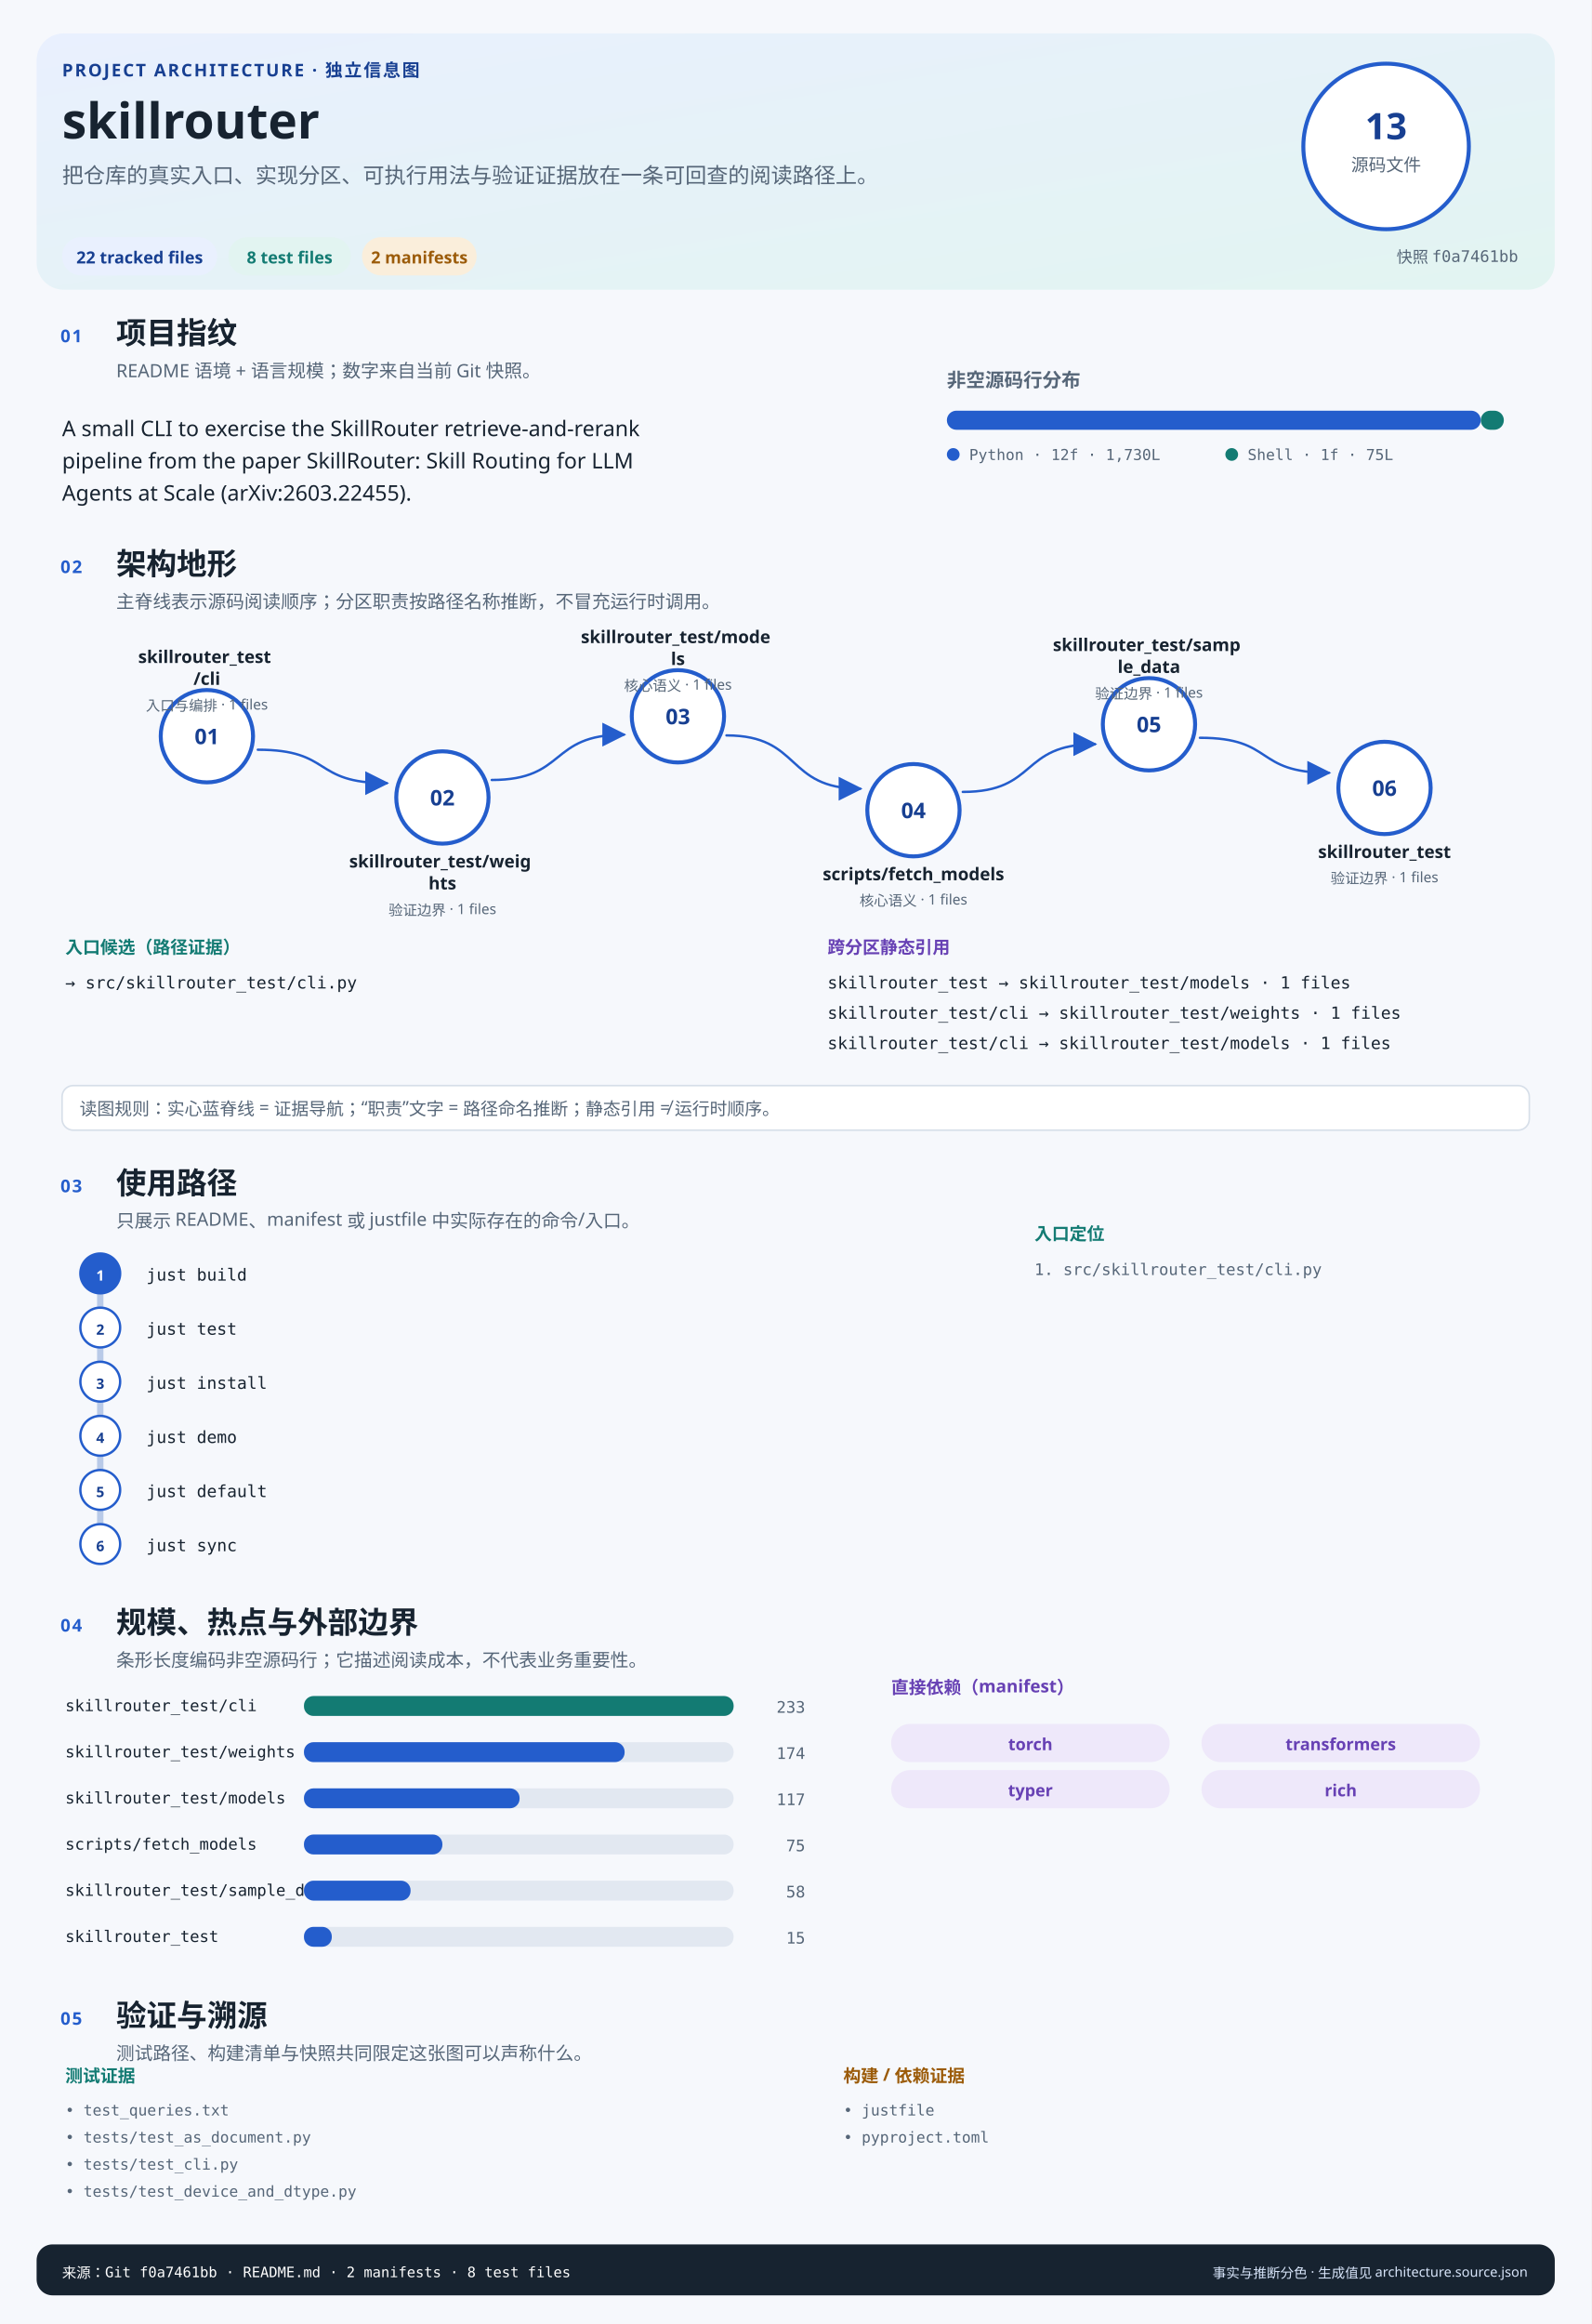
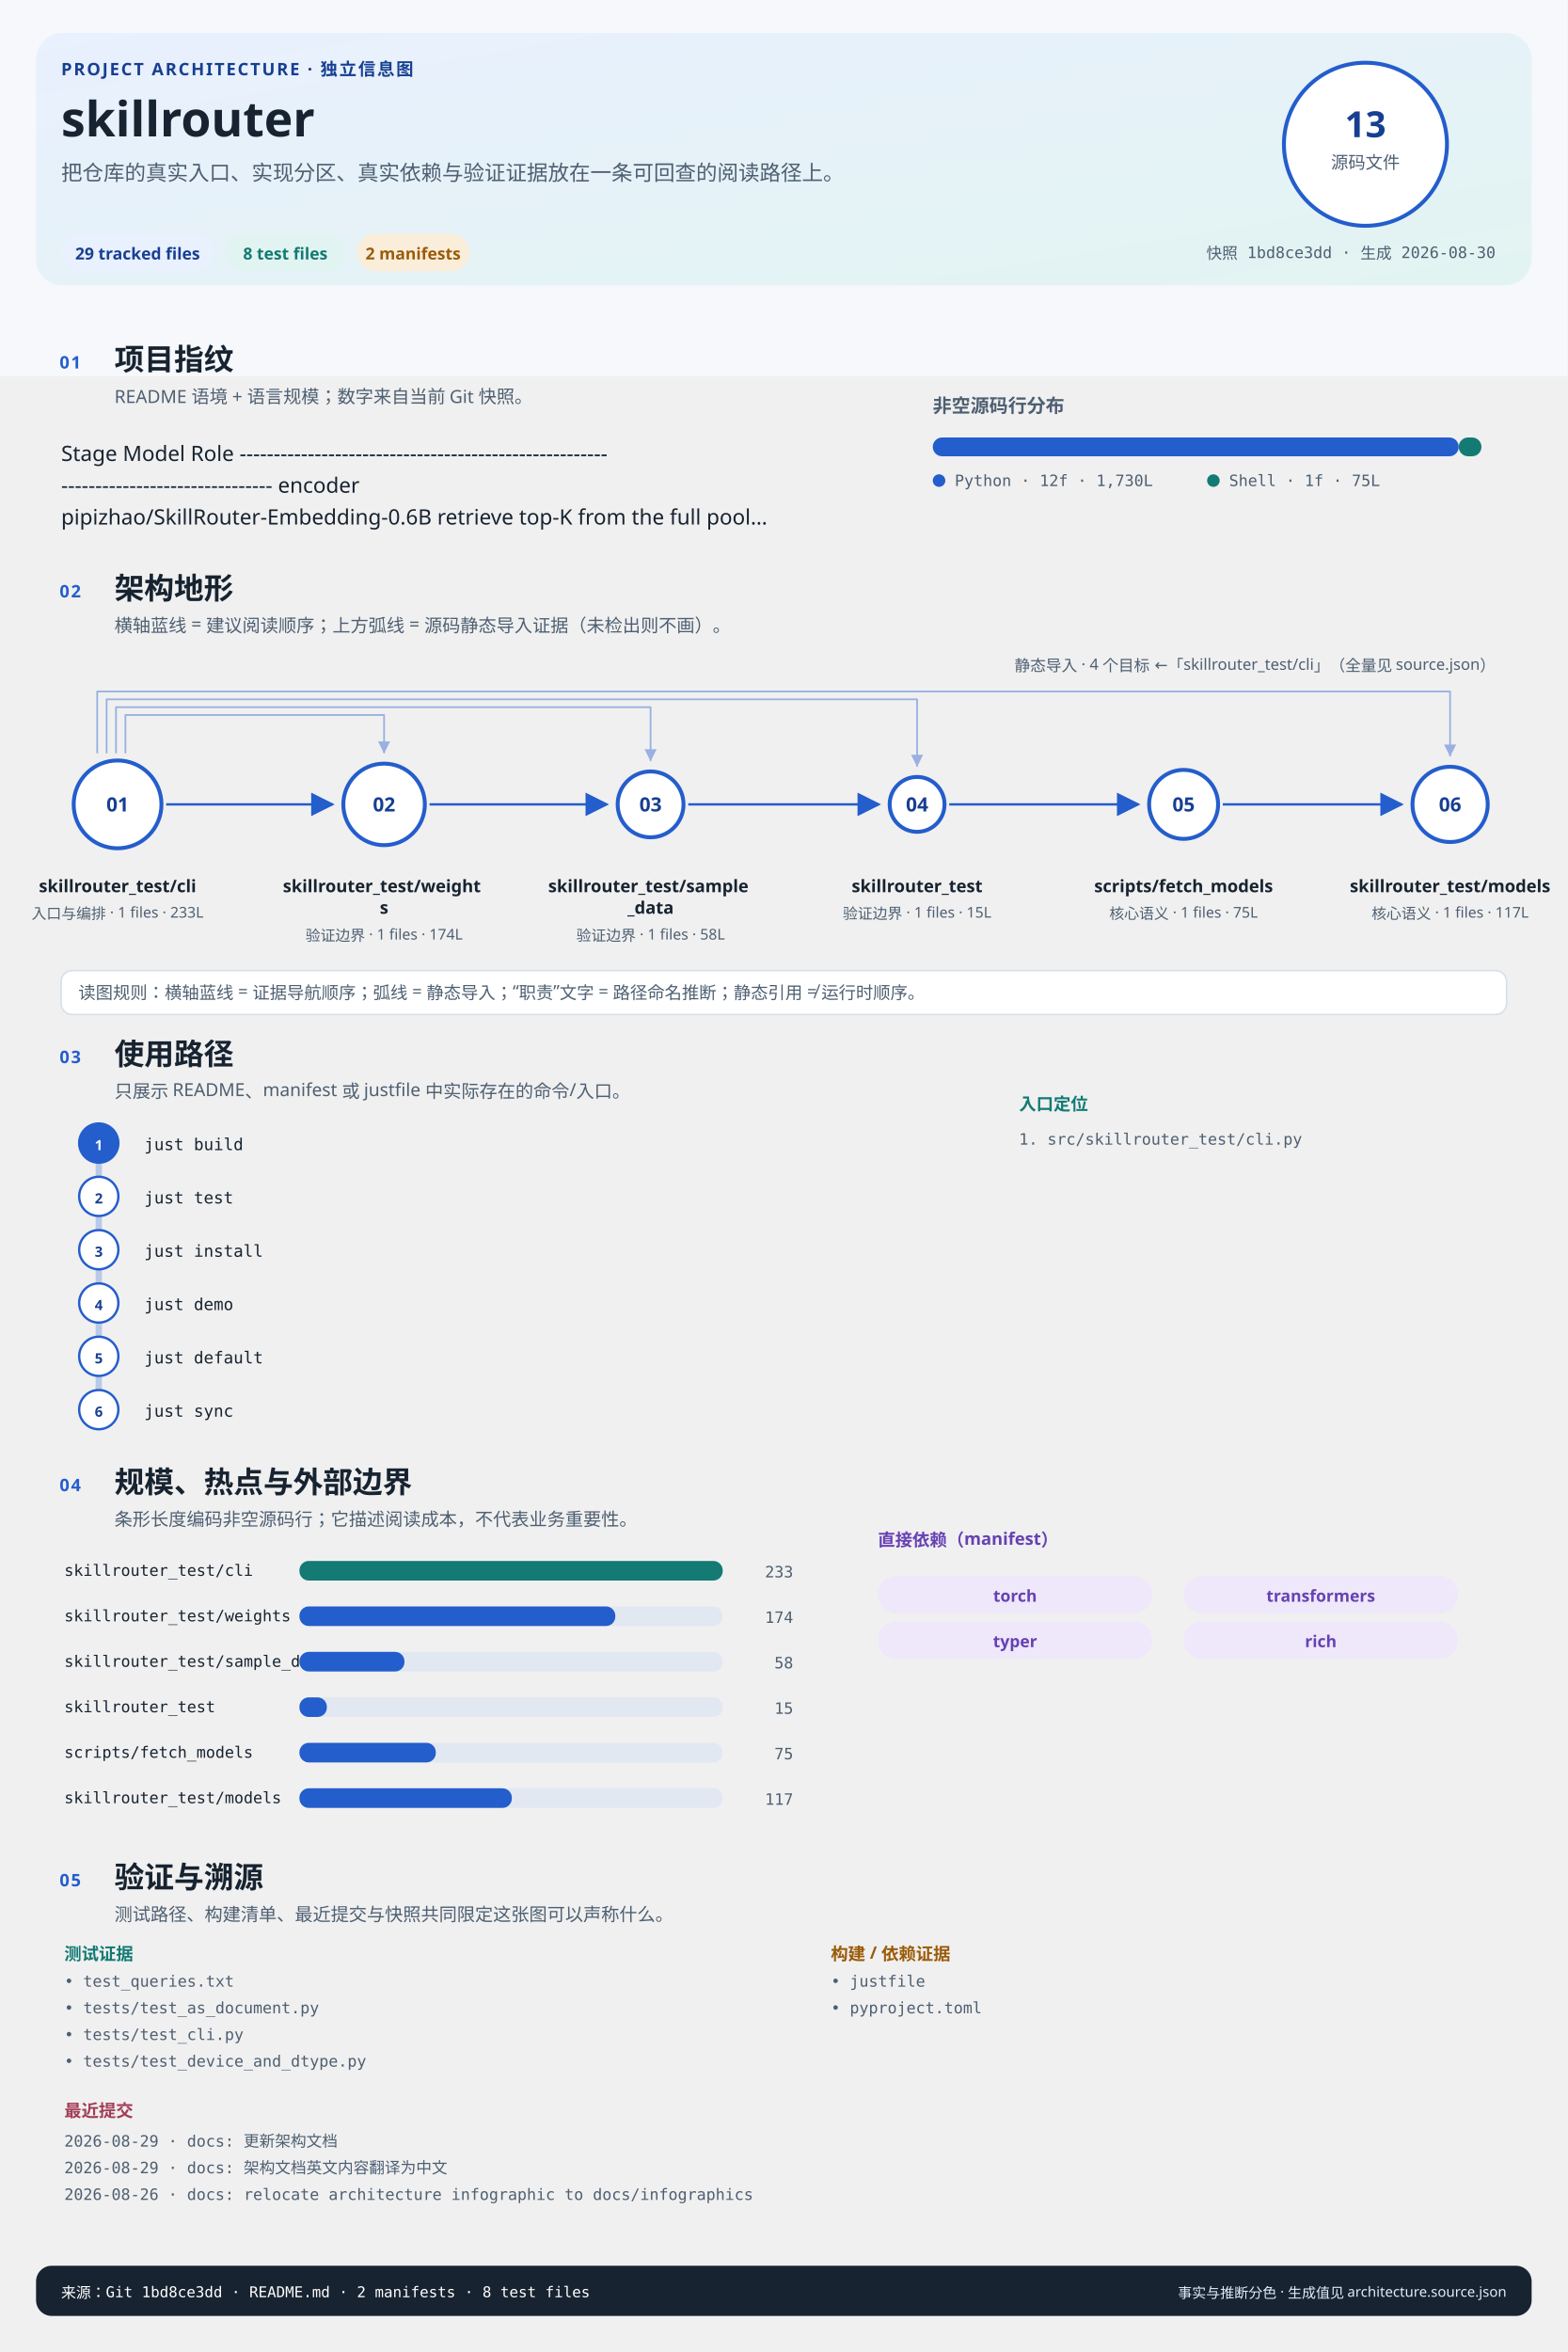
- <svg xmlns="http://www.w3.org/2000/svg" width="2000" height="2920" viewBox="0 0 2000 2920" role="img" aria-labelledby="svg-title svg-desc">
+ <svg xmlns="http://www.w3.org/2000/svg" width="2000" height="3000" viewBox="0 0 2000 3000" role="img" aria-labelledby="svg-title svg-desc">
  <defs>
    <marker id="arrow-ocean" markerWidth="12" markerHeight="12" refX="10" refY="6" orient="auto" markerUnits="strokeWidth">
      <path d="M1,1 L11,6 L1,11 Z" fill="#245DCC" />
+     </marker>
+     <marker id="arrow-soft" markerWidth="9" markerHeight="9" refX="7.5" refY="4.5" orient="auto" markerUnits="strokeWidth">
+       <path d="M1,1 L8,4.5 L1,8 Z" fill="#8FA9DF" />
    </marker>
    <linearGradient id="hero-wash" x1="0" y1="0" x2="1" y2="1">
      <stop offset="0" stop-color="#E9F0FE" />
      <stop offset="1" stop-color="#E2F4F1" />
    </linearGradient>
  </defs>
-   <rect x="0" y="0" width="2000" height="2920" rx="0" fill="#F6F8FC" />
+   <rect x="0" y="0" width="2000" height="480" rx="0" fill="#F6F8FC" />
  <rect id="hero-field" x="46" y="42" width="1908" height="322" rx="34" fill="url(#hero-wash)" />
  <text x="78" y="96" fill="#173F91" font-family="Source Han Sans SC, PingFang SC, sans-serif" font-size="22" font-weight="700" text-anchor="start" letter-spacing="2.2">PROJECT ARCHITECTURE · 独立信息图</text>
  <text id="project-title" x="78" y="174" fill="#172330" font-family="Source Han Sans SC, PingFang SC, sans-serif" font-size="62" font-weight="750" text-anchor="start">skillrouter</text>
-   <text id="hero-thesis" x="78" y="230" fill="#566678" font-family="Source Han Sans SC, PingFang SC, sans-serif" font-size="27" font-weight="400" text-anchor="start">
-     <tspan x="78" dy="0">把仓库的真实入口、实现分区、可执行用法与验证证据放在一条可回查的阅读路径上。</tspan>
+   <text id="hero-thesis" x="78" y="230" fill="#4E5F72" font-family="Source Han Sans SC, PingFang SC, sans-serif" font-size="27" font-weight="400" text-anchor="start">
+     <tspan x="78" dy="0">把仓库的真实入口、实现分区、真实依赖与验证证据放在一条可回查的阅读路径上。</tspan>
  </text>
  <circle id="source-orbit" cx="1742" cy="184" r="104" fill="#FFFFFF" stroke="#245DCC" stroke-width="5" />
  <text x="1742" y="175" fill="#173F91" font-family="Source Han Sans SC, PingFang SC, sans-serif" font-size="46" font-weight="750" text-anchor="middle">13</text>
-   <text x="1742" y="215" fill="#566678" font-family="Source Han Sans SC, PingFang SC, sans-serif" font-size="22" font-weight="400" text-anchor="middle">源码文件</text>
-   <text x="1908" y="330" fill="#566678" font-family="Menlo, Cascadia Mono, monospace" font-size="20" font-weight="400" text-anchor="end">快照 f0a7461bb</text>
+   <text x="1742" y="215" fill="#4E5F72" font-family="Source Han Sans SC, PingFang SC, sans-serif" font-size="22" font-weight="400" text-anchor="middle">源码文件</text>
+   <text x="1908" y="330" fill="#4E5F72" font-family="Menlo, Cascadia Mono, monospace" font-size="20" font-weight="400" text-anchor="end">快照 1bd8ce3dd · 生成 2026-08-30</text>
  <rect x="78" y="298" width="195" height="48" rx="24" fill="#E9F0FE" />
-   <text x="175.5" y="331" fill="#173F91" font-family="Source Han Sans SC, PingFang SC, sans-serif" font-size="21" font-weight="600" text-anchor="middle">22 tracked files</text>
+   <text x="175.5" y="331" fill="#173F91" font-family="Source Han Sans SC, PingFang SC, sans-serif" font-size="21" font-weight="600" text-anchor="middle">29 tracked files</text>
  <rect x="287" y="298" width="154" height="48" rx="24" fill="#E2F4F1" />
  <text x="364.0" y="331" fill="#137B73" font-family="Source Han Sans SC, PingFang SC, sans-serif" font-size="21" font-weight="600" text-anchor="middle">8 test files</text>
  <rect x="455" y="298" width="144" height="48" rx="24" fill="#FAEEDB" />
  <text x="527.0" y="331" fill="#9B5B09" font-family="Source Han Sans SC, PingFang SC, sans-serif" font-size="21" font-weight="600" text-anchor="middle">2 manifests</text>
-   <text x="76" y="430" fill="#245DCC" font-family="Source Han Sans SC, PingFang SC, sans-serif" font-size="22" font-weight="700" text-anchor="start" letter-spacing="2">01</text>
-   <text x="146" y="432" fill="#172330" font-family="Source Han Sans SC, PingFang SC, sans-serif" font-size="38" font-weight="700" text-anchor="start">项目指纹</text>
-   <text x="146" y="474" fill="#566678" font-family="Source Han Sans SC, PingFang SC, sans-serif" font-size="23" font-weight="400" text-anchor="start">README 语境 + 语言规模；数字来自当前 Git 快照。</text>
-   <text id="readme-description" x="78" y="548" fill="#172330" font-family="Source Han Sans SC, PingFang SC, sans-serif" font-size="27" font-weight="400" text-anchor="start">
-     <tspan x="78" dy="0">A small CLI to exercise the SkillRouter retrieve-and-rerank</tspan>
-     <tspan x="78" dy="40.5">pipeline from the paper SkillRouter: Skill Routing for LLM</tspan>
-     <tspan x="78" dy="40.5">Agents at Scale (arXiv:2603.22455).</tspan>
+   <text x="76" y="470" fill="#245DCC" font-family="Source Han Sans SC, PingFang SC, sans-serif" font-size="22" font-weight="700" text-anchor="start" letter-spacing="2">01</text>
+   <text x="146" y="472" fill="#172330" font-family="Source Han Sans SC, PingFang SC, sans-serif" font-size="38" font-weight="700" text-anchor="start">项目指纹</text>
+   <text x="146" y="514" fill="#4E5F72" font-family="Source Han Sans SC, PingFang SC, sans-serif" font-size="23" font-weight="400" text-anchor="start">README 语境 + 语言规模；数字来自当前 Git 快照。</text>
+   <text id="readme-description" x="78" y="588" fill="#172330" font-family="Source Han Sans SC, PingFang SC, sans-serif" font-size="27" font-weight="400" text-anchor="start">
+     <tspan x="78" dy="0">Stage Model Role ------------------------------------------------------</tspan>
+     <tspan x="78" dy="40.5">------------------------------- encoder</tspan>
+     <tspan x="78" dy="40.5">pipizhao/SkillRouter-Embedding-0.6B retrieve top-K from the full pool…</tspan>
  </text>
-   <text x="1190" y="486" fill="#566678" font-family="Source Han Sans SC, PingFang SC, sans-serif" font-size="24" font-weight="650" text-anchor="start">非空源码行分布</text>
-   <rect id="language-bar-1" x="1190" y="516" width="671" height="24" rx="12" fill="#245DCC" />
-   <rect id="language-bar-2" x="1861" y="516" width="29" height="24" rx="12" fill="#137B73" />
-   <circle cx="1198" cy="571" r="8" fill="#245DCC" />
-   <text x="1218" y="578" fill="#566678" font-family="Menlo, Cascadia Mono, monospace" font-size="19" font-weight="400" text-anchor="start">Python · 12f · 1,730L</text>
-   <circle cx="1548" cy="571" r="8" fill="#137B73" />
-   <text x="1568" y="578" fill="#566678" font-family="Menlo, Cascadia Mono, monospace" font-size="19" font-weight="400" text-anchor="start">Shell · 1f · 75L</text>
-   <text x="76" y="720" fill="#245DCC" font-family="Source Han Sans SC, PingFang SC, sans-serif" font-size="22" font-weight="700" text-anchor="start" letter-spacing="2">02</text>
-   <text x="146" y="722" fill="#172330" font-family="Source Han Sans SC, PingFang SC, sans-serif" font-size="38" font-weight="700" text-anchor="start">架构地形</text>
-   <text x="146" y="764" fill="#566678" font-family="Source Han Sans SC, PingFang SC, sans-serif" font-size="23" font-weight="400" text-anchor="start">主脊线表示源码阅读顺序；分区职责按路径名称推断，不冒充运行时调用。</text>
-   <path id="spine-step-1" d="M324 942 C419 942, 391 984, 486 984" fill="none" stroke="#245DCC" stroke-width="3" stroke-linecap="round" stroke-linejoin="round" marker-end="url(#arrow-ocean)" />
-   <path id="spine-step-2" d="M618 980 C713 980, 689 923, 784 923" fill="none" stroke="#245DCC" stroke-width="3" stroke-linecap="round" stroke-linejoin="round" marker-end="url(#arrow-ocean)" />
-   <path id="spine-step-3" d="M913 924 C1008 924, 986 991, 1081 991" fill="none" stroke="#245DCC" stroke-width="3" stroke-linecap="round" stroke-linejoin="round" marker-end="url(#arrow-ocean)" />
-   <path id="spine-step-4" d="M1210 995 C1305 995, 1281 935, 1376 935" fill="none" stroke="#245DCC" stroke-width="3" stroke-linecap="round" stroke-linejoin="round" marker-end="url(#arrow-ocean)" />
-   <path id="spine-step-5" d="M1508 927 C1603 927, 1575 971, 1670 971" fill="none" stroke="#245DCC" stroke-width="3" stroke-linecap="round" stroke-linejoin="round" marker-end="url(#arrow-ocean)" />
-   <circle id="component-1" cx="260" cy="925" r="58" fill="#FFFFFF" stroke="#245DCC" stroke-width="5" />
-   <text x="260" y="935" fill="#173F91" font-family="Source Han Sans SC, PingFang SC, sans-serif" font-size="27" font-weight="750" text-anchor="middle">01</text>
-   <text id="component-label-1" x="260" y="833" fill="#172330" font-family="Source Han Sans SC, PingFang SC, sans-serif" font-size="22" font-weight="700" text-anchor="middle">
-     <tspan x="260" dy="0">skillrouter_test</tspan>
-     <tspan x="260" dy="27.5">/cli</tspan>
+   <text x="1190" y="526" fill="#4E5F72" font-family="Source Han Sans SC, PingFang SC, sans-serif" font-size="24" font-weight="650" text-anchor="start">非空源码行分布</text>
+   <rect id="language-bar-1" x="1190" y="558" width="671" height="24" rx="12" fill="#245DCC" />
+   <rect id="language-bar-2" x="1861" y="558" width="29" height="24" rx="12" fill="#137B73" />
+   <circle cx="1198" cy="613" r="8" fill="#245DCC" />
+   <text x="1218" y="620" fill="#4E5F72" font-family="Menlo, Cascadia Mono, monospace" font-size="20" font-weight="400" text-anchor="start">Python · 12f · 1,730L</text>
+   <circle cx="1548" cy="613" r="8" fill="#137B73" />
+   <text x="1568" y="620" fill="#4E5F72" font-family="Menlo, Cascadia Mono, monospace" font-size="20" font-weight="400" text-anchor="start">Shell · 1f · 75L</text>
+   <text x="76" y="762" fill="#245DCC" font-family="Source Han Sans SC, PingFang SC, sans-serif" font-size="22" font-weight="700" text-anchor="start" letter-spacing="2">02</text>
+   <text x="146" y="764" fill="#172330" font-family="Source Han Sans SC, PingFang SC, sans-serif" font-size="38" font-weight="700" text-anchor="start">架构地形</text>
+   <text x="146" y="806" fill="#4E5F72" font-family="Source Han Sans SC, PingFang SC, sans-serif" font-size="23" font-weight="400" text-anchor="start">横轴蓝线 = 建议阅读顺序；上方弧线 = 源码静态导入证据（未检出则不画）。</text>
+   <path id="static-edge-1" d="M124 960 L124 882 L1850 882 L1850 964" fill="none" stroke="#8FA9DF" stroke-width="2.2" stroke-linecap="round" stroke-linejoin="round" marker-end="url(#arrow-soft)" opacity="0.9" />
+   <path id="static-edge-2" d="M136 960 L136 892 L1170 892 L1170 977" fill="none" stroke="#8FA9DF" stroke-width="2.2" stroke-linecap="round" stroke-linejoin="round" marker-end="url(#arrow-soft)" opacity="0.9" />
+   <path id="static-edge-3" d="M148 960 L148 902 L830 902 L830 970" fill="none" stroke="#8FA9DF" stroke-width="2.2" stroke-linecap="round" stroke-linejoin="round" marker-end="url(#arrow-soft)" opacity="0.9" />
+   <path id="static-edge-4" d="M160 960 L160 912 L490 912 L490 960" fill="none" stroke="#8FA9DF" stroke-width="2.2" stroke-linecap="round" stroke-linejoin="round" marker-end="url(#arrow-soft)" opacity="0.9" />
+   <text x="1908" y="856" fill="#4E5F72" font-family="Source Han Sans SC, PingFang SC, sans-serif" font-size="20" font-weight="400" text-anchor="end">静态导入 · 4 个目标 ←「skillrouter_test/cli」（全量见 source.json）</text>
+   <line x1="212" y1="1026" x2="424" y2="1026" stroke="#245DCC" stroke-width="3" marker-end="url(#arrow-ocean)" />
+   <line x1="548" y1="1026" x2="774" y2="1026" stroke="#245DCC" stroke-width="3" marker-end="url(#arrow-ocean)" />
+   <line x1="878" y1="1026" x2="1121" y2="1026" stroke="#245DCC" stroke-width="3" marker-end="url(#arrow-ocean)" />
+   <line x1="1211" y1="1026" x2="1452" y2="1026" stroke="#245DCC" stroke-width="3" marker-end="url(#arrow-ocean)" />
+   <line x1="1560" y1="1026" x2="1788" y2="1026" stroke="#245DCC" stroke-width="3" marker-end="url(#arrow-ocean)" />
+   <circle id="component-1" cx="150" cy="1026" r="56" fill="#FFFFFF" stroke="#245DCC" stroke-width="5" />
+   <text x="150" y="1035" fill="#173F91" font-family="Source Han Sans SC, PingFang SC, sans-serif" font-size="25" font-weight="750" text-anchor="middle">01</text>
+   <circle id="component-2" cx="490" cy="1026" r="52" fill="#FFFFFF" stroke="#245DCC" stroke-width="5" />
+   <text x="490" y="1035" fill="#173F91" font-family="Source Han Sans SC, PingFang SC, sans-serif" font-size="25" font-weight="750" text-anchor="middle">02</text>
+   <circle id="component-5" cx="830" cy="1026" r="42" fill="#FFFFFF" stroke="#245DCC" stroke-width="5" />
+   <text x="830" y="1035" fill="#173F91" font-family="Source Han Sans SC, PingFang SC, sans-serif" font-size="25" font-weight="750" text-anchor="middle">03</text>
+   <circle id="component-6" cx="1170" cy="1026" r="35" fill="#FFFFFF" stroke="#245DCC" stroke-width="5" />
+   <text x="1170" y="1035" fill="#173F91" font-family="Source Han Sans SC, PingFang SC, sans-serif" font-size="25" font-weight="750" text-anchor="middle">04</text>
+   <circle id="component-4" cx="1510" cy="1026" r="44" fill="#FFFFFF" stroke="#245DCC" stroke-width="5" />
+   <text x="1510" y="1035" fill="#173F91" font-family="Source Han Sans SC, PingFang SC, sans-serif" font-size="25" font-weight="750" text-anchor="middle">05</text>
+   <circle id="component-3" cx="1850" cy="1026" r="48" fill="#FFFFFF" stroke="#245DCC" stroke-width="5" />
+   <text x="1850" y="1035" fill="#173F91" font-family="Source Han Sans SC, PingFang SC, sans-serif" font-size="25" font-weight="750" text-anchor="middle">06</text>
+   <text id="component-label-1" x="150" y="1138" fill="#172330" font-family="Source Han Sans SC, PingFang SC, sans-serif" font-size="22" font-weight="700" text-anchor="middle">
+     <tspan x="150" dy="0">skillrouter_test/cli</tspan>
  </text>
-   <text x="260" y="893" fill="#566678" font-family="Source Han Sans SC, PingFang SC, sans-serif" font-size="18" font-weight="400" text-anchor="middle">入口与编排 · 1 files</text>
-   <circle id="component-2" cx="556" cy="1002" r="58" fill="#FFFFFF" stroke="#245DCC" stroke-width="5" />
-   <text x="556" y="1012" fill="#173F91" font-family="Source Han Sans SC, PingFang SC, sans-serif" font-size="27" font-weight="750" text-anchor="middle">02</text>
-   <text id="component-label-2" x="556" y="1090" fill="#172330" font-family="Source Han Sans SC, PingFang SC, sans-serif" font-size="22" font-weight="700" text-anchor="middle">
-     <tspan x="556" dy="0">skillrouter_test/weig</tspan>
-     <tspan x="556" dy="27.5">hts</tspan>
+   <text x="150" y="1172" fill="#4E5F72" font-family="Source Han Sans SC, PingFang SC, sans-serif" font-size="19" font-weight="400" text-anchor="middle">入口与编排 · 1 files · 233L</text>
+   <text id="component-label-2" x="490" y="1138" fill="#172330" font-family="Source Han Sans SC, PingFang SC, sans-serif" font-size="22" font-weight="700" text-anchor="middle">
+     <tspan x="490" dy="0">skillrouter_test/weight</tspan>
+     <tspan x="490" dy="27.5">s</tspan>
  </text>
-   <text x="556" y="1150" fill="#566678" font-family="Source Han Sans SC, PingFang SC, sans-serif" font-size="18" font-weight="400" text-anchor="middle">验证边界 · 1 files</text>
-   <circle id="component-3" cx="852" cy="900" r="58" fill="#FFFFFF" stroke="#245DCC" stroke-width="5" />
-   <text x="852" y="910" fill="#173F91" font-family="Source Han Sans SC, PingFang SC, sans-serif" font-size="27" font-weight="750" text-anchor="middle">03</text>
-   <text id="component-label-3" x="852" y="808" fill="#172330" font-family="Source Han Sans SC, PingFang SC, sans-serif" font-size="22" font-weight="700" text-anchor="middle">
-     <tspan x="852" dy="0">skillrouter_test/mode</tspan>
-     <tspan x="852" dy="27.5">ls</tspan>
+   <text x="490" y="1200" fill="#4E5F72" font-family="Source Han Sans SC, PingFang SC, sans-serif" font-size="19" font-weight="400" text-anchor="middle">验证边界 · 1 files · 174L</text>
+   <text id="component-label-3" x="830" y="1138" fill="#172330" font-family="Source Han Sans SC, PingFang SC, sans-serif" font-size="22" font-weight="700" text-anchor="middle">
+     <tspan x="830" dy="0">skillrouter_test/sample</tspan>
+     <tspan x="830" dy="27.5">_data</tspan>
  </text>
-   <text x="852" y="868" fill="#566678" font-family="Source Han Sans SC, PingFang SC, sans-serif" font-size="18" font-weight="400" text-anchor="middle">核心语义 · 1 files</text>
-   <circle id="component-4" cx="1148" cy="1018" r="58" fill="#FFFFFF" stroke="#245DCC" stroke-width="5" />
-   <text x="1148" y="1028" fill="#173F91" font-family="Source Han Sans SC, PingFang SC, sans-serif" font-size="27" font-weight="750" text-anchor="middle">04</text>
-   <text id="component-label-4" x="1148" y="1106" fill="#172330" font-family="Source Han Sans SC, PingFang SC, sans-serif" font-size="22" font-weight="700" text-anchor="middle">
-     <tspan x="1148" dy="0">scripts/fetch_models</tspan>
+   <text x="830" y="1200" fill="#4E5F72" font-family="Source Han Sans SC, PingFang SC, sans-serif" font-size="19" font-weight="400" text-anchor="middle">验证边界 · 1 files · 58L</text>
+   <text id="component-label-4" x="1170" y="1138" fill="#172330" font-family="Source Han Sans SC, PingFang SC, sans-serif" font-size="22" font-weight="700" text-anchor="middle">
+     <tspan x="1170" dy="0">skillrouter_test</tspan>
  </text>
-   <text x="1148" y="1138" fill="#566678" font-family="Source Han Sans SC, PingFang SC, sans-serif" font-size="18" font-weight="400" text-anchor="middle">核心语义 · 1 files</text>
-   <circle id="component-5" cx="1444" cy="910" r="58" fill="#FFFFFF" stroke="#245DCC" stroke-width="5" />
-   <text x="1444" y="920" fill="#173F91" font-family="Source Han Sans SC, PingFang SC, sans-serif" font-size="27" font-weight="750" text-anchor="middle">05</text>
-   <text id="component-label-5" x="1444" y="818" fill="#172330" font-family="Source Han Sans SC, PingFang SC, sans-serif" font-size="22" font-weight="700" text-anchor="middle">
-     <tspan x="1444" dy="0">skillrouter_test/samp</tspan>
-     <tspan x="1444" dy="27.5">le_data</tspan>
+   <text x="1170" y="1172" fill="#4E5F72" font-family="Source Han Sans SC, PingFang SC, sans-serif" font-size="19" font-weight="400" text-anchor="middle">验证边界 · 1 files · 15L</text>
+   <text id="component-label-5" x="1510" y="1138" fill="#172330" font-family="Source Han Sans SC, PingFang SC, sans-serif" font-size="22" font-weight="700" text-anchor="middle">
+     <tspan x="1510" dy="0">scripts/fetch_models</tspan>
  </text>
-   <text x="1444" y="878" fill="#566678" font-family="Source Han Sans SC, PingFang SC, sans-serif" font-size="18" font-weight="400" text-anchor="middle">验证边界 · 1 files</text>
-   <circle id="component-6" cx="1740" cy="990" r="58" fill="#FFFFFF" stroke="#245DCC" stroke-width="5" />
-   <text x="1740" y="1000" fill="#173F91" font-family="Source Han Sans SC, PingFang SC, sans-serif" font-size="27" font-weight="750" text-anchor="middle">06</text>
-   <text id="component-label-6" x="1740" y="1078" fill="#172330" font-family="Source Han Sans SC, PingFang SC, sans-serif" font-size="22" font-weight="700" text-anchor="middle">
-     <tspan x="1740" dy="0">skillrouter_test</tspan>
+   <text x="1510" y="1172" fill="#4E5F72" font-family="Source Han Sans SC, PingFang SC, sans-serif" font-size="19" font-weight="400" text-anchor="middle">核心语义 · 1 files · 75L</text>
+   <text id="component-label-6" x="1850" y="1138" fill="#172330" font-family="Source Han Sans SC, PingFang SC, sans-serif" font-size="22" font-weight="700" text-anchor="middle">
+     <tspan x="1850" dy="0">skillrouter_test/models</tspan>
  </text>
-   <text x="1740" y="1110" fill="#566678" font-family="Source Han Sans SC, PingFang SC, sans-serif" font-size="18" font-weight="400" text-anchor="middle">验证边界 · 1 files</text>
-   <text x="82" y="1198" fill="#137B73" font-family="Source Han Sans SC, PingFang SC, sans-serif" font-size="22" font-weight="700" text-anchor="start">入口候选（路径证据）</text>
-   <text x="82" y="1242" fill="#172330" font-family="Menlo, Cascadia Mono, monospace" font-size="21" font-weight="400" text-anchor="start">→ src/skillrouter_test/cli.py</text>
-   <text x="1040" y="1198" fill="#6741B4" font-family="Source Han Sans SC, PingFang SC, sans-serif" font-size="22" font-weight="700" text-anchor="start">跨分区静态引用</text>
-   <text x="1040" y="1242" fill="#172330" font-family="Menlo, Cascadia Mono, monospace" font-size="21" font-weight="400" text-anchor="start">skillrouter_test → skillrouter_test/models · 1 files</text>
-   <text x="1040" y="1280" fill="#172330" font-family="Menlo, Cascadia Mono, monospace" font-size="21" font-weight="400" text-anchor="start">skillrouter_test/cli → skillrouter_test/weights · 1 files</text>
-   <text x="1040" y="1318" fill="#172330" font-family="Menlo, Cascadia Mono, monospace" font-size="21" font-weight="400" text-anchor="start">skillrouter_test/cli → skillrouter_test/models · 1 files</text>
-   <rect id="architecture-caveat" x="78" y="1364" width="1844" height="56" rx="14" fill="#FFFFFF" stroke="#D7DFE9" stroke-width="2" />
-   <text x="100" y="1401" fill="#566678" font-family="Source Han Sans SC, PingFang SC, sans-serif" font-size="22" font-weight="400" text-anchor="start">读图规则：实心蓝脊线 = 证据导航；“职责”文字 = 路径命名推断；静态引用 ≠ 运行时顺序。</text>
-   <text x="76" y="1498" fill="#245DCC" font-family="Source Han Sans SC, PingFang SC, sans-serif" font-size="22" font-weight="700" text-anchor="start" letter-spacing="2">03</text>
-   <text x="146" y="1500" fill="#172330" font-family="Source Han Sans SC, PingFang SC, sans-serif" font-size="38" font-weight="700" text-anchor="start">使用路径</text>
-   <text x="146" y="1542" fill="#566678" font-family="Source Han Sans SC, PingFang SC, sans-serif" font-size="23" font-weight="400" text-anchor="start">只展示 README、manifest 或 justfile 中实际存在的命令/入口。</text>
-   <line x1="126" y1="1626" x2="126" y2="1642" stroke="#B9CAE8" stroke-width="8" />
-   <line x1="126" y1="1694" x2="126" y2="1710" stroke="#B9CAE8" stroke-width="8" />
-   <line x1="126" y1="1762" x2="126" y2="1778" stroke="#B9CAE8" stroke-width="8" />
-   <line x1="126" y1="1830" x2="126" y2="1846" stroke="#B9CAE8" stroke-width="8" />
-   <line x1="126" y1="1898" x2="126" y2="1914" stroke="#B9CAE8" stroke-width="8" />
-   <circle id="usage-step-1" cx="126" cy="1600" r="25" fill="#245DCC" stroke="#245DCC" stroke-width="3" />
-   <text x="126" y="1609" fill="#FFFFFF" font-family="Source Han Sans SC, PingFang SC, sans-serif" font-size="18" font-weight="750" text-anchor="middle">1</text>
-   <text id="usage-command-1" x="184" y="1609" fill="#172330" font-family="Menlo, Cascadia Mono, monospace" font-size="21" font-weight="400" text-anchor="start">just build</text>
-   <circle id="usage-step-2" cx="126" cy="1668" r="25" fill="#FFFFFF" stroke="#245DCC" stroke-width="3" />
-   <text x="126" y="1677" fill="#173F91" font-family="Source Han Sans SC, PingFang SC, sans-serif" font-size="18" font-weight="750" text-anchor="middle">2</text>
-   <text id="usage-command-2" x="184" y="1677" fill="#172330" font-family="Menlo, Cascadia Mono, monospace" font-size="21" font-weight="400" text-anchor="start">just test</text>
-   <circle id="usage-step-3" cx="126" cy="1736" r="25" fill="#FFFFFF" stroke="#245DCC" stroke-width="3" />
-   <text x="126" y="1745" fill="#173F91" font-family="Source Han Sans SC, PingFang SC, sans-serif" font-size="18" font-weight="750" text-anchor="middle">3</text>
-   <text id="usage-command-3" x="184" y="1745" fill="#172330" font-family="Menlo, Cascadia Mono, monospace" font-size="21" font-weight="400" text-anchor="start">just install</text>
-   <circle id="usage-step-4" cx="126" cy="1804" r="25" fill="#FFFFFF" stroke="#245DCC" stroke-width="3" />
-   <text x="126" y="1813" fill="#173F91" font-family="Source Han Sans SC, PingFang SC, sans-serif" font-size="18" font-weight="750" text-anchor="middle">4</text>
-   <text id="usage-command-4" x="184" y="1813" fill="#172330" font-family="Menlo, Cascadia Mono, monospace" font-size="21" font-weight="400" text-anchor="start">just demo</text>
-   <circle id="usage-step-5" cx="126" cy="1872" r="25" fill="#FFFFFF" stroke="#245DCC" stroke-width="3" />
-   <text x="126" y="1881" fill="#173F91" font-family="Source Han Sans SC, PingFang SC, sans-serif" font-size="18" font-weight="750" text-anchor="middle">5</text>
-   <text id="usage-command-5" x="184" y="1881" fill="#172330" font-family="Menlo, Cascadia Mono, monospace" font-size="21" font-weight="400" text-anchor="start">just default</text>
-   <circle id="usage-step-6" cx="126" cy="1940" r="25" fill="#FFFFFF" stroke="#245DCC" stroke-width="3" />
-   <text x="126" y="1949" fill="#173F91" font-family="Source Han Sans SC, PingFang SC, sans-serif" font-size="18" font-weight="750" text-anchor="middle">6</text>
-   <text id="usage-command-6" x="184" y="1949" fill="#172330" font-family="Menlo, Cascadia Mono, monospace" font-size="21" font-weight="400" text-anchor="start">just sync</text>
-   <text x="1300" y="1558" fill="#137B73" font-family="Source Han Sans SC, PingFang SC, sans-serif" font-size="22" font-weight="700" text-anchor="start">入口定位</text>
-   <text x="1300" y="1602" fill="#566678" font-family="Menlo, Cascadia Mono, monospace" font-size="20" font-weight="400" text-anchor="start">1. src/skillrouter_test/cli.py</text>
-   <text x="76" y="2050" fill="#245DCC" font-family="Source Han Sans SC, PingFang SC, sans-serif" font-size="22" font-weight="700" text-anchor="start" letter-spacing="2">04</text>
-   <text x="146" y="2052" fill="#172330" font-family="Source Han Sans SC, PingFang SC, sans-serif" font-size="38" font-weight="700" text-anchor="start">规模、热点与外部边界</text>
-   <text x="146" y="2094" fill="#566678" font-family="Source Han Sans SC, PingFang SC, sans-serif" font-size="23" font-weight="400" text-anchor="start">条形长度编码非空源码行；它描述阅读成本，不代表业务重要性。</text>
-   <text x="82" y="2150" fill="#172330" font-family="Menlo, Cascadia Mono, monospace" font-size="20" font-weight="400" text-anchor="start">skillrouter_test/cli</text>
-   <rect x="382" y="2131" width="540" height="25" rx="12" fill="#E2E8F1" />
-   <rect id="component-bar-1" x="382" y="2131" width="540" height="25" rx="12" fill="#137B73" />
-   <text x="1012" y="2152" fill="#566678" font-family="Menlo, Cascadia Mono, monospace" font-size="20" font-weight="400" text-anchor="end">233</text>
-   <text x="82" y="2208" fill="#172330" font-family="Menlo, Cascadia Mono, monospace" font-size="20" font-weight="400" text-anchor="start">skillrouter_test/weights</text>
-   <rect x="382" y="2189" width="540" height="25" rx="12" fill="#E2E8F1" />
-   <rect id="component-bar-2" x="382" y="2189" width="403" height="25" rx="12" fill="#245DCC" />
-   <text x="1012" y="2210" fill="#566678" font-family="Menlo, Cascadia Mono, monospace" font-size="20" font-weight="400" text-anchor="end">174</text>
-   <text x="82" y="2266" fill="#172330" font-family="Menlo, Cascadia Mono, monospace" font-size="20" font-weight="400" text-anchor="start">skillrouter_test/models</text>
-   <rect x="382" y="2247" width="540" height="25" rx="12" fill="#E2E8F1" />
-   <rect id="component-bar-3" x="382" y="2247" width="271" height="25" rx="12" fill="#245DCC" />
-   <text x="1012" y="2268" fill="#566678" font-family="Menlo, Cascadia Mono, monospace" font-size="20" font-weight="400" text-anchor="end">117</text>
-   <text x="82" y="2324" fill="#172330" font-family="Menlo, Cascadia Mono, monospace" font-size="20" font-weight="400" text-anchor="start">scripts/fetch_models</text>
-   <rect x="382" y="2305" width="540" height="25" rx="12" fill="#E2E8F1" />
-   <rect id="component-bar-4" x="382" y="2305" width="174" height="25" rx="12" fill="#245DCC" />
-   <text x="1012" y="2326" fill="#566678" font-family="Menlo, Cascadia Mono, monospace" font-size="20" font-weight="400" text-anchor="end">75</text>
-   <text x="82" y="2382" fill="#172330" font-family="Menlo, Cascadia Mono, monospace" font-size="20" font-weight="400" text-anchor="start">skillrouter_test/sample_data</text>
-   <rect x="382" y="2363" width="540" height="25" rx="12" fill="#E2E8F1" />
-   <rect id="component-bar-5" x="382" y="2363" width="134" height="25" rx="12" fill="#245DCC" />
-   <text x="1012" y="2384" fill="#566678" font-family="Menlo, Cascadia Mono, monospace" font-size="20" font-weight="400" text-anchor="end">58</text>
-   <text x="82" y="2440" fill="#172330" font-family="Menlo, Cascadia Mono, monospace" font-size="20" font-weight="400" text-anchor="start">skillrouter_test</text>
-   <rect x="382" y="2421" width="540" height="25" rx="12" fill="#E2E8F1" />
-   <rect id="component-bar-6" x="382" y="2421" width="35" height="25" rx="12" fill="#245DCC" />
-   <text x="1012" y="2442" fill="#566678" font-family="Menlo, Cascadia Mono, monospace" font-size="20" font-weight="400" text-anchor="end">15</text>
-   <text x="1120" y="2128" fill="#6741B4" font-family="Source Han Sans SC, PingFang SC, sans-serif" font-size="22" font-weight="700" text-anchor="start">直接依赖（manifest）</text>
-   <rect id="dependency-1" x="1120" y="2166" width="350" height="48" rx="24" fill="#EEE8FA" />
-   <text x="1295.0" y="2199" fill="#6741B4" font-family="Source Han Sans SC, PingFang SC, sans-serif" font-size="21" font-weight="600" text-anchor="middle">torch</text>
-   <rect id="dependency-2" x="1510" y="2166" width="350" height="48" rx="24" fill="#EEE8FA" />
-   <text x="1685.0" y="2199" fill="#6741B4" font-family="Source Han Sans SC, PingFang SC, sans-serif" font-size="21" font-weight="600" text-anchor="middle">transformers</text>
-   <rect id="dependency-3" x="1120" y="2224" width="350" height="48" rx="24" fill="#EEE8FA" />
-   <text x="1295.0" y="2257" fill="#6741B4" font-family="Source Han Sans SC, PingFang SC, sans-serif" font-size="21" font-weight="600" text-anchor="middle">typer</text>
-   <rect id="dependency-4" x="1510" y="2224" width="350" height="48" rx="24" fill="#EEE8FA" />
-   <text x="1685.0" y="2257" fill="#6741B4" font-family="Source Han Sans SC, PingFang SC, sans-serif" font-size="21" font-weight="600" text-anchor="middle">rich</text>
-   <text x="76" y="2544" fill="#245DCC" font-family="Source Han Sans SC, PingFang SC, sans-serif" font-size="22" font-weight="700" text-anchor="start" letter-spacing="2">05</text>
-   <text x="146" y="2546" fill="#172330" font-family="Source Han Sans SC, PingFang SC, sans-serif" font-size="38" font-weight="700" text-anchor="start">验证与溯源</text>
-   <text x="146" y="2588" fill="#566678" font-family="Source Han Sans SC, PingFang SC, sans-serif" font-size="23" font-weight="400" text-anchor="start">测试路径、构建清单与快照共同限定这张图可以声称什么。</text>
-   <text x="82" y="2616" fill="#137B73" font-family="Source Han Sans SC, PingFang SC, sans-serif" font-size="22" font-weight="700" text-anchor="start">测试证据</text>
-   <text x="82" y="2658" fill="#566678" font-family="Menlo, Cascadia Mono, monospace" font-size="19" font-weight="400" text-anchor="start">• test_queries.txt</text>
-   <text x="82" y="2692" fill="#566678" font-family="Menlo, Cascadia Mono, monospace" font-size="19" font-weight="400" text-anchor="start">• tests/test_as_document.py</text>
-   <text x="82" y="2726" fill="#566678" font-family="Menlo, Cascadia Mono, monospace" font-size="19" font-weight="400" text-anchor="start">• tests/test_cli.py</text>
-   <text x="82" y="2760" fill="#566678" font-family="Menlo, Cascadia Mono, monospace" font-size="19" font-weight="400" text-anchor="start">• tests/test_device_and_dtype.py</text>
-   <text x="1060" y="2616" fill="#9B5B09" font-family="Source Han Sans SC, PingFang SC, sans-serif" font-size="22" font-weight="700" text-anchor="start">构建 / 依赖证据</text>
-   <text x="1060" y="2658" fill="#566678" font-family="Menlo, Cascadia Mono, monospace" font-size="19" font-weight="400" text-anchor="start">• justfile</text>
-   <text x="1060" y="2692" fill="#566678" font-family="Menlo, Cascadia Mono, monospace" font-size="19" font-weight="400" text-anchor="start">• pyproject.toml</text>
-   <rect id="provenance-band" x="46" y="2820" width="1908" height="64" rx="20" fill="#172330" />
-   <text x="78" y="2862" fill="#FFFFFF" font-family="Menlo, Cascadia Mono, monospace" font-size="18" font-weight="400" text-anchor="start">来源：Git f0a7461bb · README.md · 2 manifests · 8 test files</text>
-   <text x="1920" y="2862" fill="#D8E5FA" font-family="Source Han Sans SC, PingFang SC, sans-serif" font-size="17" font-weight="400" text-anchor="end">事实与推断分色 · 生成值见 architecture.source.json</text>
+   <text x="1850" y="1172" fill="#4E5F72" font-family="Source Han Sans SC, PingFang SC, sans-serif" font-size="19" font-weight="400" text-anchor="middle">核心语义 · 1 files · 117L</text>
+   <rect id="architecture-caveat" x="78" y="1238" width="1844" height="56" rx="14" fill="#FFFFFF" stroke="#D7DFE9" stroke-width="2" />
+   <text x="100" y="1274" fill="#4E5F72" font-family="Source Han Sans SC, PingFang SC, sans-serif" font-size="22" font-weight="400" text-anchor="start">读图规则：横轴蓝线 = 证据导航顺序；弧线 = 静态导入；“职责”文字 = 路径命名推断；静态引用 ≠ 运行时顺序。</text>
+   <text x="76" y="1356" fill="#245DCC" font-family="Source Han Sans SC, PingFang SC, sans-serif" font-size="22" font-weight="700" text-anchor="start" letter-spacing="2">03</text>
+   <text x="146" y="1358" fill="#172330" font-family="Source Han Sans SC, PingFang SC, sans-serif" font-size="38" font-weight="700" text-anchor="start">使用路径</text>
+   <text x="146" y="1400" fill="#4E5F72" font-family="Source Han Sans SC, PingFang SC, sans-serif" font-size="23" font-weight="400" text-anchor="start">只展示 README、manifest 或 justfile 中实际存在的命令/入口。</text>
+   <line x1="126" y1="1484" x2="126" y2="1500" stroke="#B9CAE8" stroke-width="8" />
+   <line x1="126" y1="1552" x2="126" y2="1568" stroke="#B9CAE8" stroke-width="8" />
+   <line x1="126" y1="1620" x2="126" y2="1636" stroke="#B9CAE8" stroke-width="8" />
+   <line x1="126" y1="1688" x2="126" y2="1704" stroke="#B9CAE8" stroke-width="8" />
+   <line x1="126" y1="1756" x2="126" y2="1772" stroke="#B9CAE8" stroke-width="8" />
+   <circle id="usage-step-1" cx="126" cy="1458" r="25" fill="#245DCC" stroke="#245DCC" stroke-width="3" />
+   <text x="126" y="1467" fill="#FFFFFF" font-family="Source Han Sans SC, PingFang SC, sans-serif" font-size="18" font-weight="750" text-anchor="middle">1</text>
+   <text id="usage-command-1" x="184" y="1467" fill="#172330" font-family="Menlo, Cascadia Mono, monospace" font-size="21" font-weight="400" text-anchor="start">just build</text>
+   <circle id="usage-step-2" cx="126" cy="1526" r="25" fill="#FFFFFF" stroke="#245DCC" stroke-width="3" />
+   <text x="126" y="1535" fill="#173F91" font-family="Source Han Sans SC, PingFang SC, sans-serif" font-size="18" font-weight="750" text-anchor="middle">2</text>
+   <text id="usage-command-2" x="184" y="1535" fill="#172330" font-family="Menlo, Cascadia Mono, monospace" font-size="21" font-weight="400" text-anchor="start">just test</text>
+   <circle id="usage-step-3" cx="126" cy="1594" r="25" fill="#FFFFFF" stroke="#245DCC" stroke-width="3" />
+   <text x="126" y="1603" fill="#173F91" font-family="Source Han Sans SC, PingFang SC, sans-serif" font-size="18" font-weight="750" text-anchor="middle">3</text>
+   <text id="usage-command-3" x="184" y="1603" fill="#172330" font-family="Menlo, Cascadia Mono, monospace" font-size="21" font-weight="400" text-anchor="start">just install</text>
+   <circle id="usage-step-4" cx="126" cy="1662" r="25" fill="#FFFFFF" stroke="#245DCC" stroke-width="3" />
+   <text x="126" y="1671" fill="#173F91" font-family="Source Han Sans SC, PingFang SC, sans-serif" font-size="18" font-weight="750" text-anchor="middle">4</text>
+   <text id="usage-command-4" x="184" y="1671" fill="#172330" font-family="Menlo, Cascadia Mono, monospace" font-size="21" font-weight="400" text-anchor="start">just demo</text>
+   <circle id="usage-step-5" cx="126" cy="1730" r="25" fill="#FFFFFF" stroke="#245DCC" stroke-width="3" />
+   <text x="126" y="1739" fill="#173F91" font-family="Source Han Sans SC, PingFang SC, sans-serif" font-size="18" font-weight="750" text-anchor="middle">5</text>
+   <text id="usage-command-5" x="184" y="1739" fill="#172330" font-family="Menlo, Cascadia Mono, monospace" font-size="21" font-weight="400" text-anchor="start">just default</text>
+   <circle id="usage-step-6" cx="126" cy="1798" r="25" fill="#FFFFFF" stroke="#245DCC" stroke-width="3" />
+   <text x="126" y="1807" fill="#173F91" font-family="Source Han Sans SC, PingFang SC, sans-serif" font-size="18" font-weight="750" text-anchor="middle">6</text>
+   <text id="usage-command-6" x="184" y="1807" fill="#172330" font-family="Menlo, Cascadia Mono, monospace" font-size="21" font-weight="400" text-anchor="start">just sync</text>
+   <text x="1300" y="1416" fill="#137B73" font-family="Source Han Sans SC, PingFang SC, sans-serif" font-size="22" font-weight="700" text-anchor="start">入口定位</text>
+   <text x="1300" y="1460" fill="#4E5F72" font-family="Menlo, Cascadia Mono, monospace" font-size="20" font-weight="400" text-anchor="start">1. src/skillrouter_test/cli.py</text>
+   <text x="76" y="1902" fill="#245DCC" font-family="Source Han Sans SC, PingFang SC, sans-serif" font-size="22" font-weight="700" text-anchor="start" letter-spacing="2">04</text>
+   <text x="146" y="1904" fill="#172330" font-family="Source Han Sans SC, PingFang SC, sans-serif" font-size="38" font-weight="700" text-anchor="start">规模、热点与外部边界</text>
+   <text x="146" y="1946" fill="#4E5F72" font-family="Source Han Sans SC, PingFang SC, sans-serif" font-size="23" font-weight="400" text-anchor="start">条形长度编码非空源码行；它描述阅读成本，不代表业务重要性。</text>
+   <text x="82" y="2010" fill="#172330" font-family="Menlo, Cascadia Mono, monospace" font-size="20" font-weight="400" text-anchor="start">skillrouter_test/cli</text>
+   <rect x="382" y="1991" width="540" height="25" rx="12" fill="#E2E8F1" />
+   <rect id="component-bar-1" x="382" y="1991" width="540" height="25" rx="12" fill="#137B73" />
+   <text x="1012" y="2012" fill="#4E5F72" font-family="Menlo, Cascadia Mono, monospace" font-size="20" font-weight="400" text-anchor="end">233</text>
+   <text x="82" y="2068" fill="#172330" font-family="Menlo, Cascadia Mono, monospace" font-size="20" font-weight="400" text-anchor="start">skillrouter_test/weights</text>
+   <rect x="382" y="2049" width="540" height="25" rx="12" fill="#E2E8F1" />
+   <rect id="component-bar-2" x="382" y="2049" width="403" height="25" rx="12" fill="#245DCC" />
+   <text x="1012" y="2070" fill="#4E5F72" font-family="Menlo, Cascadia Mono, monospace" font-size="20" font-weight="400" text-anchor="end">174</text>
+   <text x="82" y="2126" fill="#172330" font-family="Menlo, Cascadia Mono, monospace" font-size="20" font-weight="400" text-anchor="start">skillrouter_test/sample_data</text>
+   <rect x="382" y="2107" width="540" height="25" rx="12" fill="#E2E8F1" />
+   <rect id="component-bar-3" x="382" y="2107" width="134" height="25" rx="12" fill="#245DCC" />
+   <text x="1012" y="2128" fill="#4E5F72" font-family="Menlo, Cascadia Mono, monospace" font-size="20" font-weight="400" text-anchor="end">58</text>
+   <text x="82" y="2184" fill="#172330" font-family="Menlo, Cascadia Mono, monospace" font-size="20" font-weight="400" text-anchor="start">skillrouter_test</text>
+   <rect x="382" y="2165" width="540" height="25" rx="12" fill="#E2E8F1" />
+   <rect id="component-bar-4" x="382" y="2165" width="35" height="25" rx="12" fill="#245DCC" />
+   <text x="1012" y="2186" fill="#4E5F72" font-family="Menlo, Cascadia Mono, monospace" font-size="20" font-weight="400" text-anchor="end">15</text>
+   <text x="82" y="2242" fill="#172330" font-family="Menlo, Cascadia Mono, monospace" font-size="20" font-weight="400" text-anchor="start">scripts/fetch_models</text>
+   <rect x="382" y="2223" width="540" height="25" rx="12" fill="#E2E8F1" />
+   <rect id="component-bar-5" x="382" y="2223" width="174" height="25" rx="12" fill="#245DCC" />
+   <text x="1012" y="2244" fill="#4E5F72" font-family="Menlo, Cascadia Mono, monospace" font-size="20" font-weight="400" text-anchor="end">75</text>
+   <text x="82" y="2300" fill="#172330" font-family="Menlo, Cascadia Mono, monospace" font-size="20" font-weight="400" text-anchor="start">skillrouter_test/models</text>
+   <rect x="382" y="2281" width="540" height="25" rx="12" fill="#E2E8F1" />
+   <rect id="component-bar-6" x="382" y="2281" width="271" height="25" rx="12" fill="#245DCC" />
+   <text x="1012" y="2302" fill="#4E5F72" font-family="Menlo, Cascadia Mono, monospace" font-size="20" font-weight="400" text-anchor="end">117</text>
+   <text x="1120" y="1972" fill="#6741B4" font-family="Source Han Sans SC, PingFang SC, sans-serif" font-size="22" font-weight="700" text-anchor="start">直接依赖（manifest）</text>
+   <rect id="dependency-1" x="1120" y="2010" width="350" height="48" rx="24" fill="#EEE8FA" />
+   <text x="1295.0" y="2043" fill="#6741B4" font-family="Source Han Sans SC, PingFang SC, sans-serif" font-size="21" font-weight="600" text-anchor="middle">torch</text>
+   <rect id="dependency-2" x="1510" y="2010" width="350" height="48" rx="24" fill="#EEE8FA" />
+   <text x="1685.0" y="2043" fill="#6741B4" font-family="Source Han Sans SC, PingFang SC, sans-serif" font-size="21" font-weight="600" text-anchor="middle">transformers</text>
+   <rect id="dependency-3" x="1120" y="2068" width="350" height="48" rx="24" fill="#EEE8FA" />
+   <text x="1295.0" y="2101" fill="#6741B4" font-family="Source Han Sans SC, PingFang SC, sans-serif" font-size="21" font-weight="600" text-anchor="middle">typer</text>
+   <rect id="dependency-4" x="1510" y="2068" width="350" height="48" rx="24" fill="#EEE8FA" />
+   <text x="1685.0" y="2101" fill="#6741B4" font-family="Source Han Sans SC, PingFang SC, sans-serif" font-size="21" font-weight="600" text-anchor="middle">rich</text>
+   <text x="76" y="2406" fill="#245DCC" font-family="Source Han Sans SC, PingFang SC, sans-serif" font-size="22" font-weight="700" text-anchor="start" letter-spacing="2">05</text>
+   <text x="146" y="2408" fill="#172330" font-family="Source Han Sans SC, PingFang SC, sans-serif" font-size="38" font-weight="700" text-anchor="start">验证与溯源</text>
+   <text x="146" y="2450" fill="#4E5F72" font-family="Source Han Sans SC, PingFang SC, sans-serif" font-size="23" font-weight="400" text-anchor="start">测试路径、构建清单、最近提交与快照共同限定这张图可以声称什么。</text>
+   <text x="82" y="2500" fill="#137B73" font-family="Source Han Sans SC, PingFang SC, sans-serif" font-size="22" font-weight="700" text-anchor="start">测试证据</text>
+   <text x="82" y="2534" fill="#4E5F72" font-family="Menlo, Cascadia Mono, monospace" font-size="20" font-weight="400" text-anchor="start">• test_queries.txt</text>
+   <text x="82" y="2568" fill="#4E5F72" font-family="Menlo, Cascadia Mono, monospace" font-size="20" font-weight="400" text-anchor="start">• tests/test_as_document.py</text>
+   <text x="82" y="2602" fill="#4E5F72" font-family="Menlo, Cascadia Mono, monospace" font-size="20" font-weight="400" text-anchor="start">• tests/test_cli.py</text>
+   <text x="82" y="2636" fill="#4E5F72" font-family="Menlo, Cascadia Mono, monospace" font-size="20" font-weight="400" text-anchor="start">• tests/test_device_and_dtype.py</text>
+   <text x="1060" y="2500" fill="#9B5B09" font-family="Source Han Sans SC, PingFang SC, sans-serif" font-size="22" font-weight="700" text-anchor="start">构建 / 依赖证据</text>
+   <text x="1060" y="2534" fill="#4E5F72" font-family="Menlo, Cascadia Mono, monospace" font-size="20" font-weight="400" text-anchor="start">• justfile</text>
+   <text x="1060" y="2568" fill="#4E5F72" font-family="Menlo, Cascadia Mono, monospace" font-size="20" font-weight="400" text-anchor="start">• pyproject.toml</text>
+   <text x="82" y="2700" fill="#A33D57" font-family="Source Han Sans SC, PingFang SC, sans-serif" font-size="22" font-weight="700" text-anchor="start">最近提交</text>
+   <text x="82" y="2738" fill="#4E5F72" font-family="Menlo, Cascadia Mono, monospace" font-size="20" font-weight="400" text-anchor="start">2026-08-29 · docs: 更新架构文档</text>
+   <text x="82" y="2772" fill="#4E5F72" font-family="Menlo, Cascadia Mono, monospace" font-size="20" font-weight="400" text-anchor="start">2026-08-29 · docs: 架构文档英文内容翻译为中文</text>
+   <text x="82" y="2806" fill="#4E5F72" font-family="Menlo, Cascadia Mono, monospace" font-size="20" font-weight="400" text-anchor="start">2026-08-26 · docs: relocate architecture infographic to docs/infographics</text>
+   <rect id="provenance-band" x="46" y="2890" width="1908" height="64" rx="20" fill="#172330" />
+   <text x="78" y="2931" fill="#FFFFFF" font-family="Menlo, Cascadia Mono, monospace" font-size="19" font-weight="400" text-anchor="start">来源：Git 1bd8ce3dd · README.md · 2 manifests · 8 test files</text>
+   <text x="1922" y="2931" fill="#E2ECFB" font-family="Source Han Sans SC, PingFang SC, sans-serif" font-size="18" font-weight="400" text-anchor="end">事实与推断分色 · 生成值见 architecture.source.json</text>
</svg>
